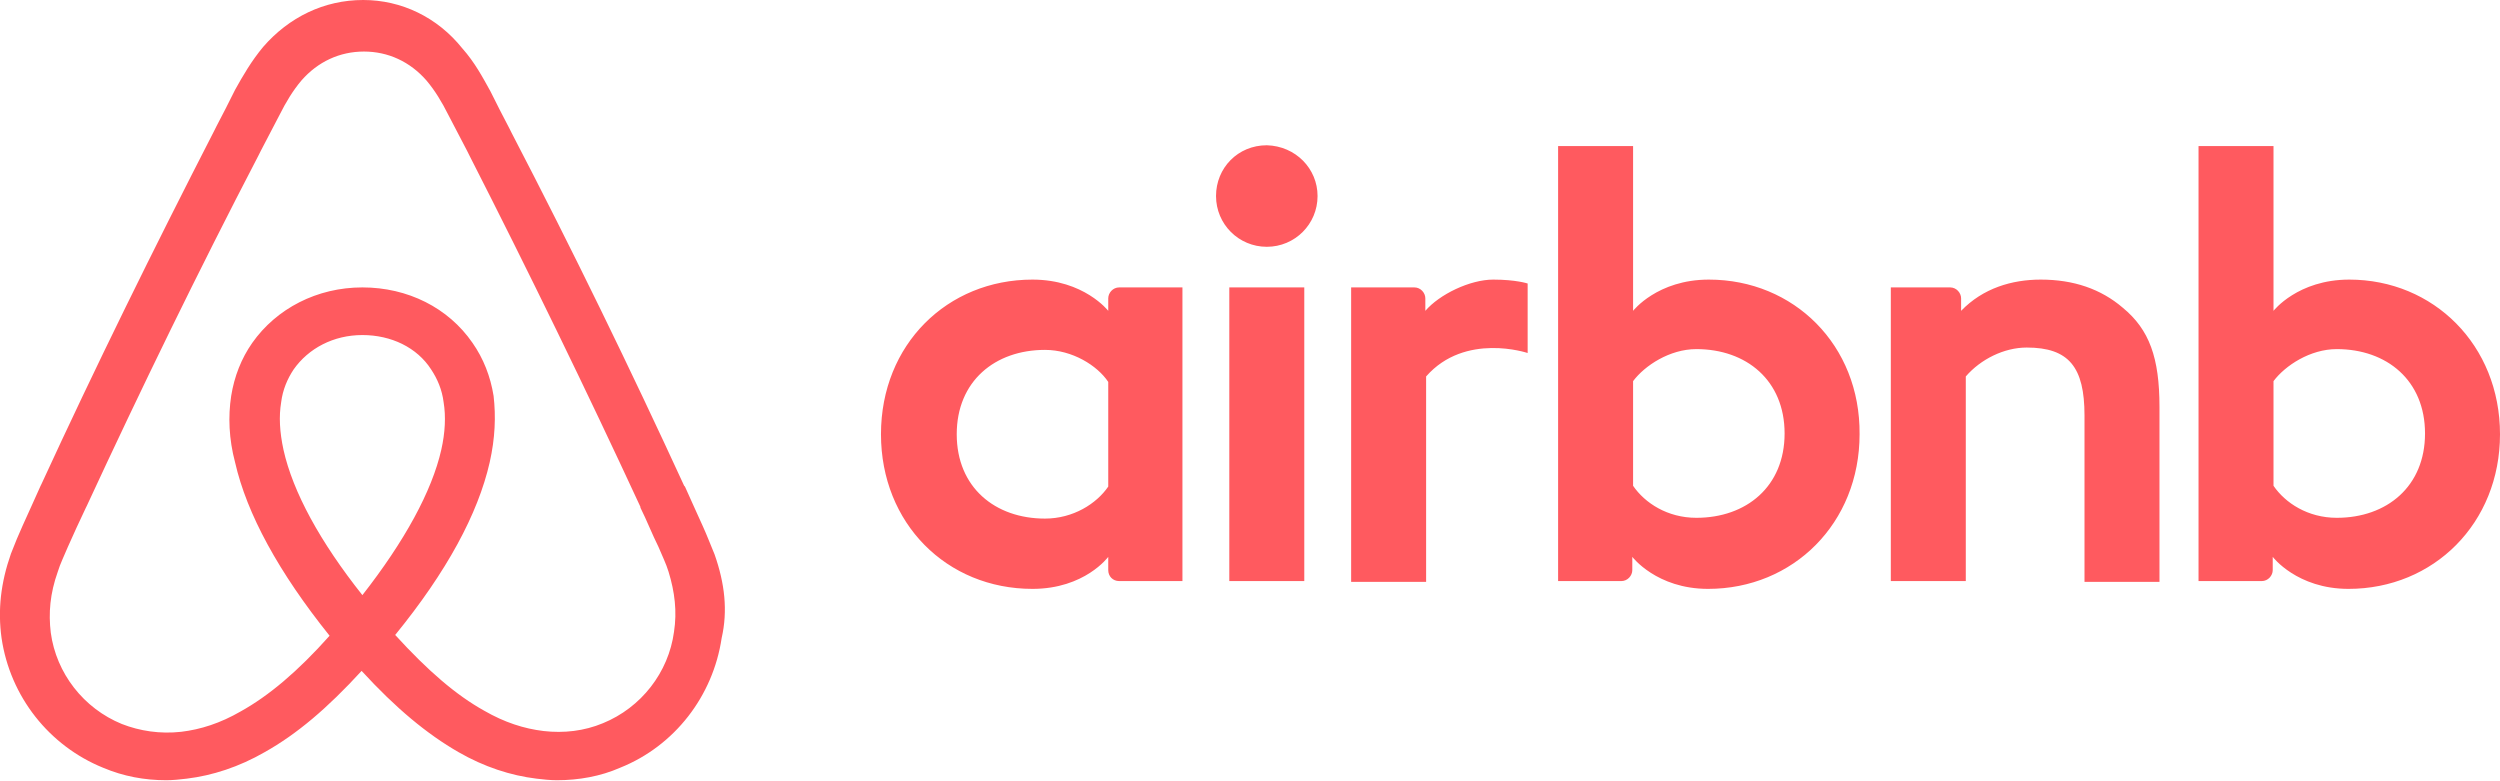
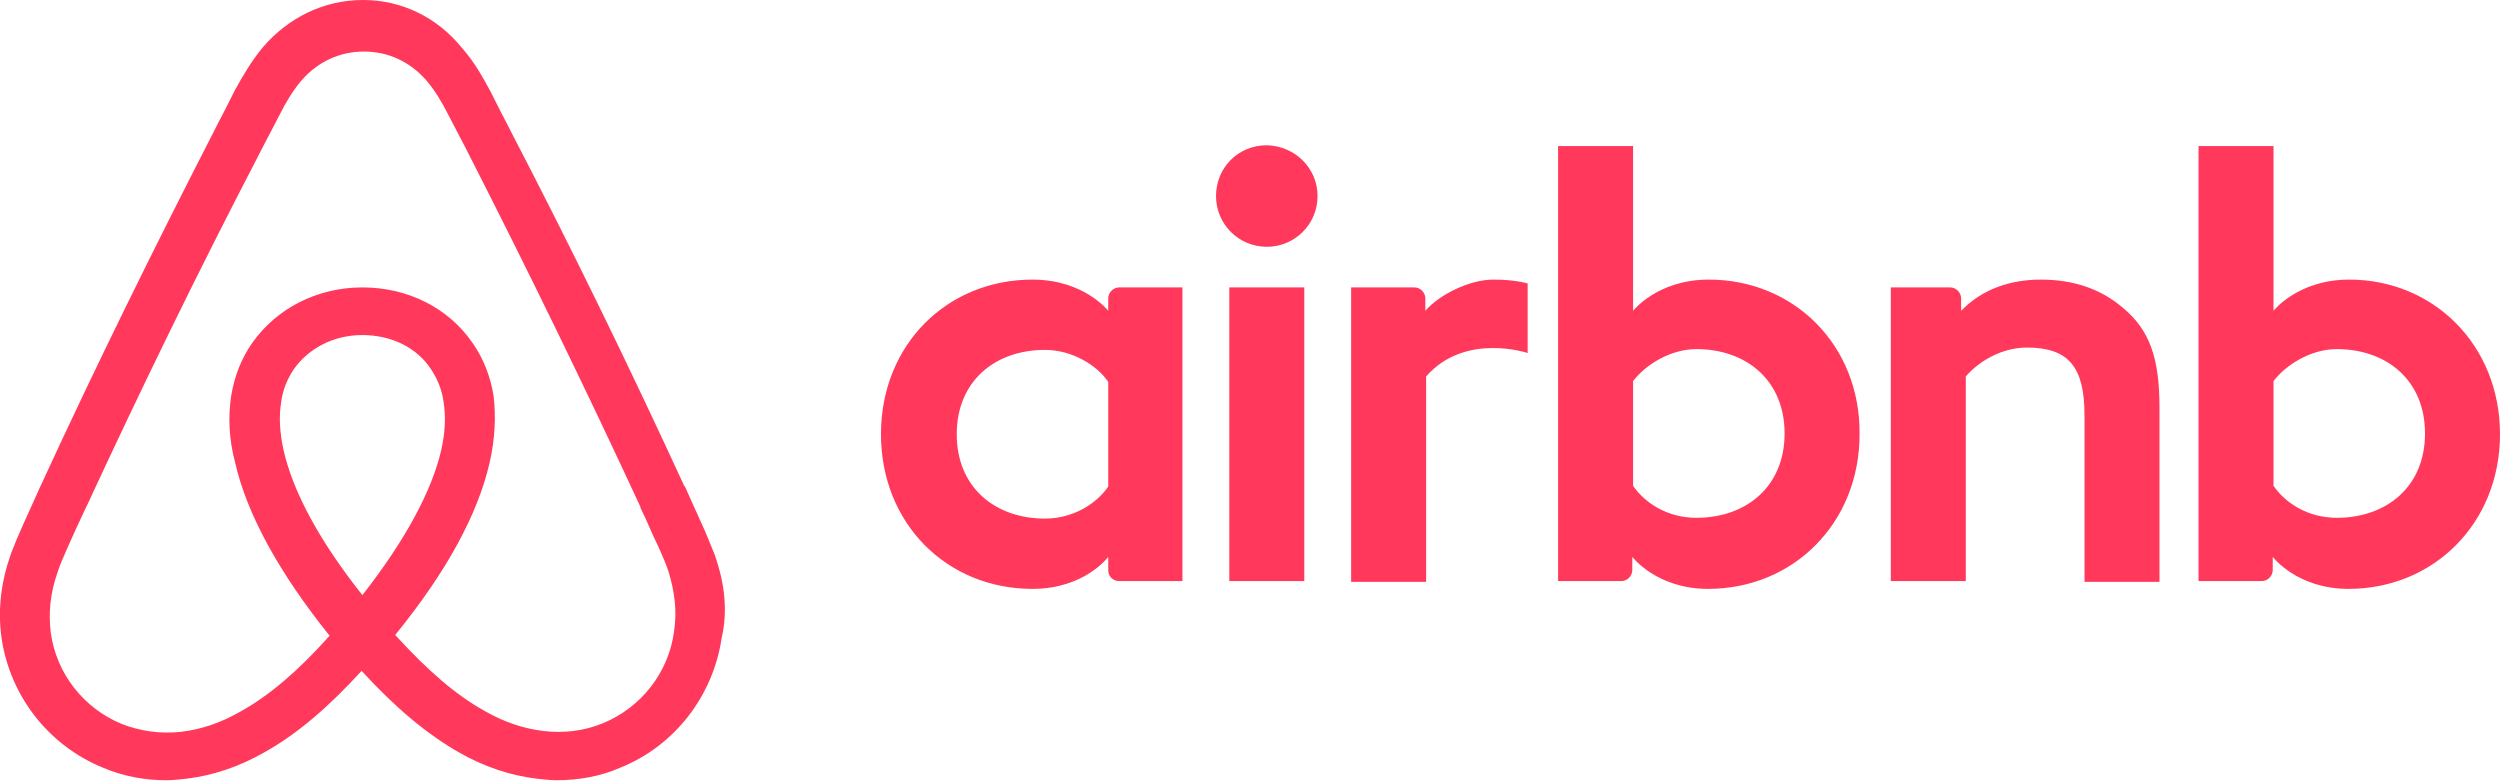
<svg xmlns="http://www.w3.org/2000/svg" version="1.1" id="Layer_1" x="0px" y="0px" viewBox="0 0 320.1 99.9" enable-background="new 0 0 320.1 99.9" xml:space="preserve">
-   <path fill="#FF5A5F" d="M168.7,25.1c0,3.6-2.9,6.5-6.5,6.5s-6.5-2.9-6.5-6.5s2.8-6.5,6.5-6.5C165.9,18.7,168.7,21.6,168.7,25.1z   M141.9,38.2c0,0.6,0,1.6,0,1.6s-3.1-4-9.7-4c-10.9,0-19.4,8.3-19.4,19.8c0,11.4,8.4,19.8,19.4,19.8c6.7,0,9.7-4.1,9.7-4.1v1.7  c0,0.8,0.6,1.4,1.4,1.4h8.1V36.8c0,0-7.4,0-8.1,0C142.5,36.8,141.9,37.5,141.9,38.2z M141.9,62.3c-1.5,2.2-4.5,4.1-8.1,4.1  c-6.4,0-11.3-4-11.3-10.8s4.9-10.8,11.3-10.8c3.5,0,6.7,2,8.1,4.1V62.3z M157.4,36.8h9.6v37.6h-9.6V36.8z M300.8,35.8  c-6.6,0-9.7,4-9.7,4V18.7h-9.6v55.7c0,0,7.4,0,8.1,0c0.8,0,1.4-0.7,1.4-1.4v-1.7l0,0c0,0,3.1,4.1,9.7,4.1c10.9,0,19.4-8.4,19.4-19.8  C320.1,44.2,311.6,35.8,300.8,35.8z M299.2,66.3c-3.7,0-6.6-1.9-8.1-4.1V48.8c1.5-2,4.7-4.1,8.1-4.1c6.4,0,11.3,4,11.3,10.8  S305.6,66.3,299.2,66.3z M276.5,52.1v22.4h-9.6V53.2c0-6.2-2-8.7-7.4-8.7c-2.9,0-5.9,1.5-7.8,3.7v26.2h-9.6V36.8h7.6  c0.8,0,1.4,0.7,1.4,1.4v1.6c2.8-2.9,6.5-4,10.2-4c4.2,0,7.7,1.2,10.5,3.6C275.2,42.2,276.5,45.8,276.5,52.1z M218.8,35.8  c-6.6,0-9.7,4-9.7,4V18.7h-9.6v55.7c0,0,7.4,0,8.1,0c0.8,0,1.4-0.7,1.4-1.4v-1.7l0,0c0,0,3.1,4.1,9.7,4.1c10.9,0,19.4-8.4,19.4-19.8  C238.2,44.2,229.7,35.8,218.8,35.8z M217.2,66.3c-3.7,0-6.6-1.9-8.1-4.1V48.8c1.5-2,4.7-4.1,8.1-4.1c6.4,0,11.3,4,11.3,10.8  S223.6,66.3,217.2,66.3z M191.2,35.8c2.9,0,4.4,0.5,4.4,0.5v8.9c0,0-8-2.7-13,3v26.3h-9.6V36.8c0,0,7.4,0,8.1,0  c0.8,0,1.4,0.7,1.4,1.4v1.6C184.3,37.7,188.2,35.8,191.2,35.8z M91.5,71c-0.5-1.2-1-2.5-1.5-3.6c-0.8-1.8-1.6-3.5-2.3-5.1l-0.1-0.1  c-6.9-15-14.3-30.2-22.1-45.2l-0.3-0.6c-0.8-1.5-1.6-3.1-2.4-4.7c-1-1.8-2-3.7-3.6-5.5C56,2.2,51.4,0,46.5,0c-5,0-9.5,2.2-12.8,6  c-1.5,1.8-2.6,3.7-3.6,5.5c-0.8,1.6-1.6,3.2-2.4,4.7l-0.3,0.6C19.7,31.8,12.2,47,5.3,62l-0.1,0.2c-0.7,1.6-1.5,3.3-2.3,5.1  c-0.5,1.1-1,2.3-1.5,3.6c-1.3,3.7-1.7,7.2-1.2,10.8c1.1,7.5,6.1,13.8,13,16.6c2.6,1.1,5.3,1.6,8.1,1.6c0.8,0,1.8-0.1,2.6-0.2  c3.3-0.4,6.7-1.5,10-3.4c4.1-2.3,8-5.6,12.4-10.4c4.4,4.8,8.4,8.1,12.4,10.4c3.3,1.9,6.7,3,10,3.4c0.8,0.1,1.8,0.2,2.6,0.2  c2.8,0,5.6-0.5,8.1-1.6c7-2.8,11.9-9.2,13-16.6C93.2,78.2,92.8,74.7,91.5,71z M46.4,76.2c-5.4-6.8-8.9-13.2-10.1-18.6  c-0.5-2.3-0.6-4.3-0.3-6.1c0.2-1.6,0.8-3,1.6-4.2c1.9-2.7,5.1-4.4,8.8-4.4c3.7,0,7,1.6,8.8,4.4c0.8,1.2,1.4,2.6,1.6,4.2  c0.3,1.8,0.2,3.9-0.3,6.1C55.3,62.9,51.8,69.3,46.4,76.2z M86.3,80.9c-0.7,5.2-4.2,9.7-9.1,11.7c-2.4,1-5,1.3-7.6,1  c-2.5-0.3-5-1.1-7.6-2.6c-3.6-2-7.2-5.1-11.4-9.7c6.6-8.1,10.6-15.5,12.1-22.1c0.7-3.1,0.8-5.9,0.5-8.5c-0.4-2.5-1.3-4.8-2.7-6.8  c-3.1-4.5-8.3-7.1-14.1-7.1s-11,2.7-14.1,7.1c-1.4,2-2.3,4.3-2.7,6.8c-0.4,2.6-0.3,5.5,0.5,8.5c1.5,6.6,5.6,14.1,12.1,22.2  c-4.1,4.6-7.8,7.7-11.4,9.7c-2.6,1.5-5.1,2.3-7.6,2.6c-2.7,0.3-5.3-0.1-7.6-1c-4.9-2-8.4-6.5-9.1-11.7c-0.3-2.5-0.1-5,0.9-7.8  c0.3-1,0.8-2,1.3-3.2c0.7-1.6,1.5-3.3,2.3-5l0.1-0.2c6.9-14.9,14.3-30.1,22-44.9l0.3-0.6c0.8-1.5,1.6-3.1,2.4-4.6  c0.8-1.6,1.7-3.1,2.8-4.4c2.1-2.4,4.9-3.7,8-3.7c3.1,0,5.9,1.3,8,3.7c1.1,1.3,2,2.8,2.8,4.4c0.8,1.5,1.6,3.1,2.4,4.6l0.3,0.6  C67.7,34.8,75.1,50,82,64.9L82,65c0.8,1.6,1.5,3.4,2.3,5c0.5,1.2,1,2.2,1.3,3.2C86.4,75.8,86.7,78.3,86.3,80.9z" />
+   <path fill="#FF385C" d="M168.7,25.1c0,3.6-2.9,6.5-6.5,6.5s-6.5-2.9-6.5-6.5s2.8-6.5,6.5-6.5C165.9,18.7,168.7,21.6,168.7,25.1z   M141.9,38.2c0,0.6,0,1.6,0,1.6s-3.1-4-9.7-4c-10.9,0-19.4,8.3-19.4,19.8c0,11.4,8.4,19.8,19.4,19.8c6.7,0,9.7-4.1,9.7-4.1v1.7  c0,0.8,0.6,1.4,1.4,1.4h8.1V36.8c0,0-7.4,0-8.1,0C142.5,36.8,141.9,37.5,141.9,38.2z M141.9,62.3c-1.5,2.2-4.5,4.1-8.1,4.1  c-6.4,0-11.3-4-11.3-10.8s4.9-10.8,11.3-10.8c3.5,0,6.7,2,8.1,4.1V62.3z M157.4,36.8h9.6v37.6h-9.6V36.8z M300.8,35.8  c-6.6,0-9.7,4-9.7,4V18.7h-9.6v55.7c0,0,7.4,0,8.1,0c0.8,0,1.4-0.7,1.4-1.4v-1.7l0,0c0,0,3.1,4.1,9.7,4.1c10.9,0,19.4-8.4,19.4-19.8  C320.1,44.2,311.6,35.8,300.8,35.8z M299.2,66.3c-3.7,0-6.6-1.9-8.1-4.1V48.8c1.5-2,4.7-4.1,8.1-4.1c6.4,0,11.3,4,11.3,10.8  S305.6,66.3,299.2,66.3z M276.5,52.1v22.4h-9.6V53.2c0-6.2-2-8.7-7.4-8.7c-2.9,0-5.9,1.5-7.8,3.7v26.2h-9.6V36.8h7.6  c0.8,0,1.4,0.7,1.4,1.4v1.6c2.8-2.9,6.5-4,10.2-4c4.2,0,7.7,1.2,10.5,3.6C275.2,42.2,276.5,45.8,276.5,52.1z M218.8,35.8  c-6.6,0-9.7,4-9.7,4V18.7h-9.6v55.7c0,0,7.4,0,8.1,0c0.8,0,1.4-0.7,1.4-1.4v-1.7l0,0c0,0,3.1,4.1,9.7,4.1c10.9,0,19.4-8.4,19.4-19.8  C238.2,44.2,229.7,35.8,218.8,35.8z M217.2,66.3c-3.7,0-6.6-1.9-8.1-4.1V48.8c1.5-2,4.7-4.1,8.1-4.1c6.4,0,11.3,4,11.3,10.8  S223.6,66.3,217.2,66.3z M191.2,35.8c2.9,0,4.4,0.5,4.4,0.5v8.9c0,0-8-2.7-13,3v26.3h-9.6V36.8c0,0,7.4,0,8.1,0  c0.8,0,1.4,0.7,1.4,1.4v1.6C184.3,37.7,188.2,35.8,191.2,35.8z M91.5,71c-0.5-1.2-1-2.5-1.5-3.6c-0.8-1.8-1.6-3.5-2.3-5.1l-0.1-0.1  c-6.9-15-14.3-30.2-22.1-45.2l-0.3-0.6c-0.8-1.5-1.6-3.1-2.4-4.7c-1-1.8-2-3.7-3.6-5.5C56,2.2,51.4,0,46.5,0c-5,0-9.5,2.2-12.8,6  c-1.5,1.8-2.6,3.7-3.6,5.5c-0.8,1.6-1.6,3.2-2.4,4.7l-0.3,0.6C19.7,31.8,12.2,47,5.3,62l-0.1,0.2c-0.7,1.6-1.5,3.3-2.3,5.1  c-0.5,1.1-1,2.3-1.5,3.6c-1.3,3.7-1.7,7.2-1.2,10.8c1.1,7.5,6.1,13.8,13,16.6c2.6,1.1,5.3,1.6,8.1,1.6c0.8,0,1.8-0.1,2.6-0.2  c3.3-0.4,6.7-1.5,10-3.4c4.1-2.3,8-5.6,12.4-10.4c4.4,4.8,8.4,8.1,12.4,10.4c3.3,1.9,6.7,3,10,3.4c0.8,0.1,1.8,0.2,2.6,0.2  c2.8,0,5.6-0.5,8.1-1.6c7-2.8,11.9-9.2,13-16.6C93.2,78.2,92.8,74.7,91.5,71z M46.4,76.2c-5.4-6.8-8.9-13.2-10.1-18.6  c-0.5-2.3-0.6-4.3-0.3-6.1c0.2-1.6,0.8-3,1.6-4.2c1.9-2.7,5.1-4.4,8.8-4.4c3.7,0,7,1.6,8.8,4.4c0.8,1.2,1.4,2.6,1.6,4.2  c0.3,1.8,0.2,3.9-0.3,6.1C55.3,62.9,51.8,69.3,46.4,76.2z M86.3,80.9c-0.7,5.2-4.2,9.7-9.1,11.7c-2.4,1-5,1.3-7.6,1  c-2.5-0.3-5-1.1-7.6-2.6c-3.6-2-7.2-5.1-11.4-9.7c6.6-8.1,10.6-15.5,12.1-22.1c0.7-3.1,0.8-5.9,0.5-8.5c-0.4-2.5-1.3-4.8-2.7-6.8  c-3.1-4.5-8.3-7.1-14.1-7.1s-11,2.7-14.1,7.1c-1.4,2-2.3,4.3-2.7,6.8c-0.4,2.6-0.3,5.5,0.5,8.5c1.5,6.6,5.6,14.1,12.1,22.2  c-4.1,4.6-7.8,7.7-11.4,9.7c-2.6,1.5-5.1,2.3-7.6,2.6c-2.7,0.3-5.3-0.1-7.6-1c-4.9-2-8.4-6.5-9.1-11.7c-0.3-2.5-0.1-5,0.9-7.8  c0.3-1,0.8-2,1.3-3.2c0.7-1.6,1.5-3.3,2.3-5l0.1-0.2c6.9-14.9,14.3-30.1,22-44.9l0.3-0.6c0.8-1.5,1.6-3.1,2.4-4.6  c0.8-1.6,1.7-3.1,2.8-4.4c2.1-2.4,4.9-3.7,8-3.7c3.1,0,5.9,1.3,8,3.7c1.1,1.3,2,2.8,2.8,4.4c0.8,1.5,1.6,3.1,2.4,4.6l0.3,0.6  C67.7,34.8,75.1,50,82,64.9L82,65c0.8,1.6,1.5,3.4,2.3,5c0.5,1.2,1,2.2,1.3,3.2C86.4,75.8,86.7,78.3,86.3,80.9z" />
</svg>
